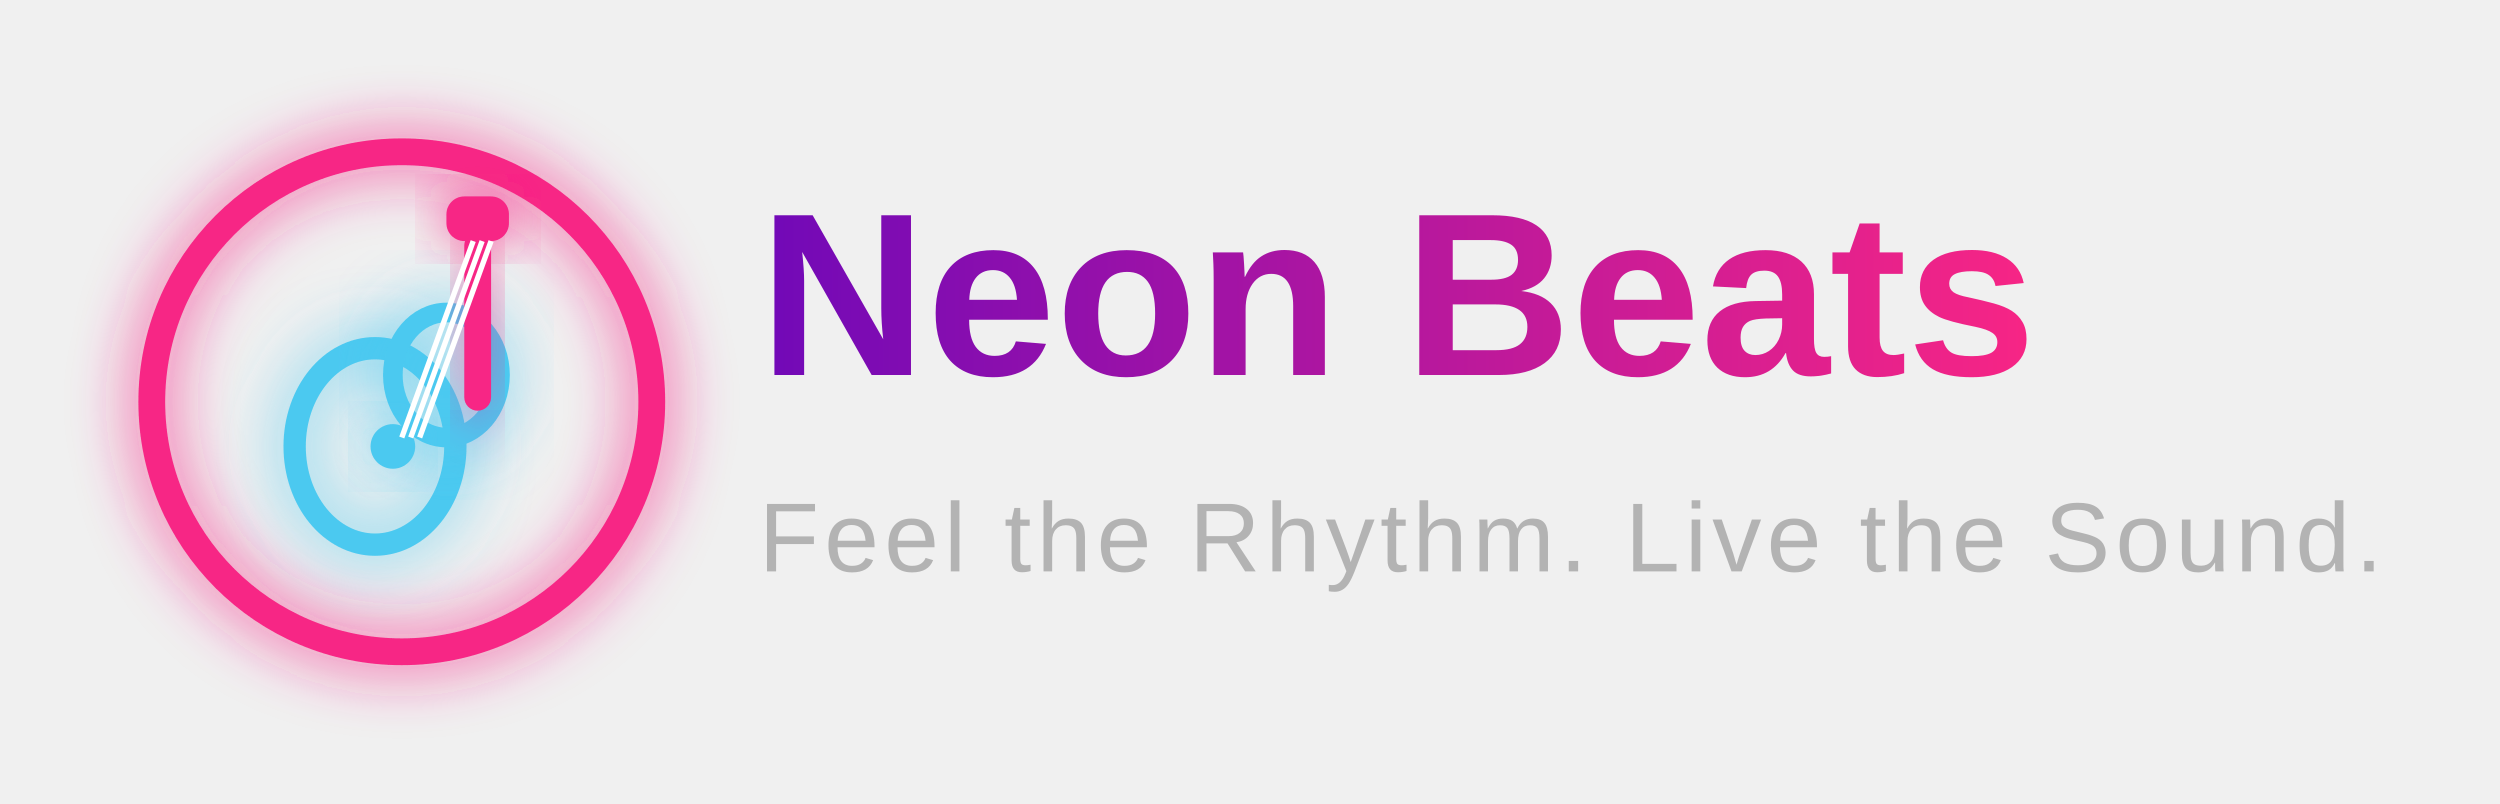
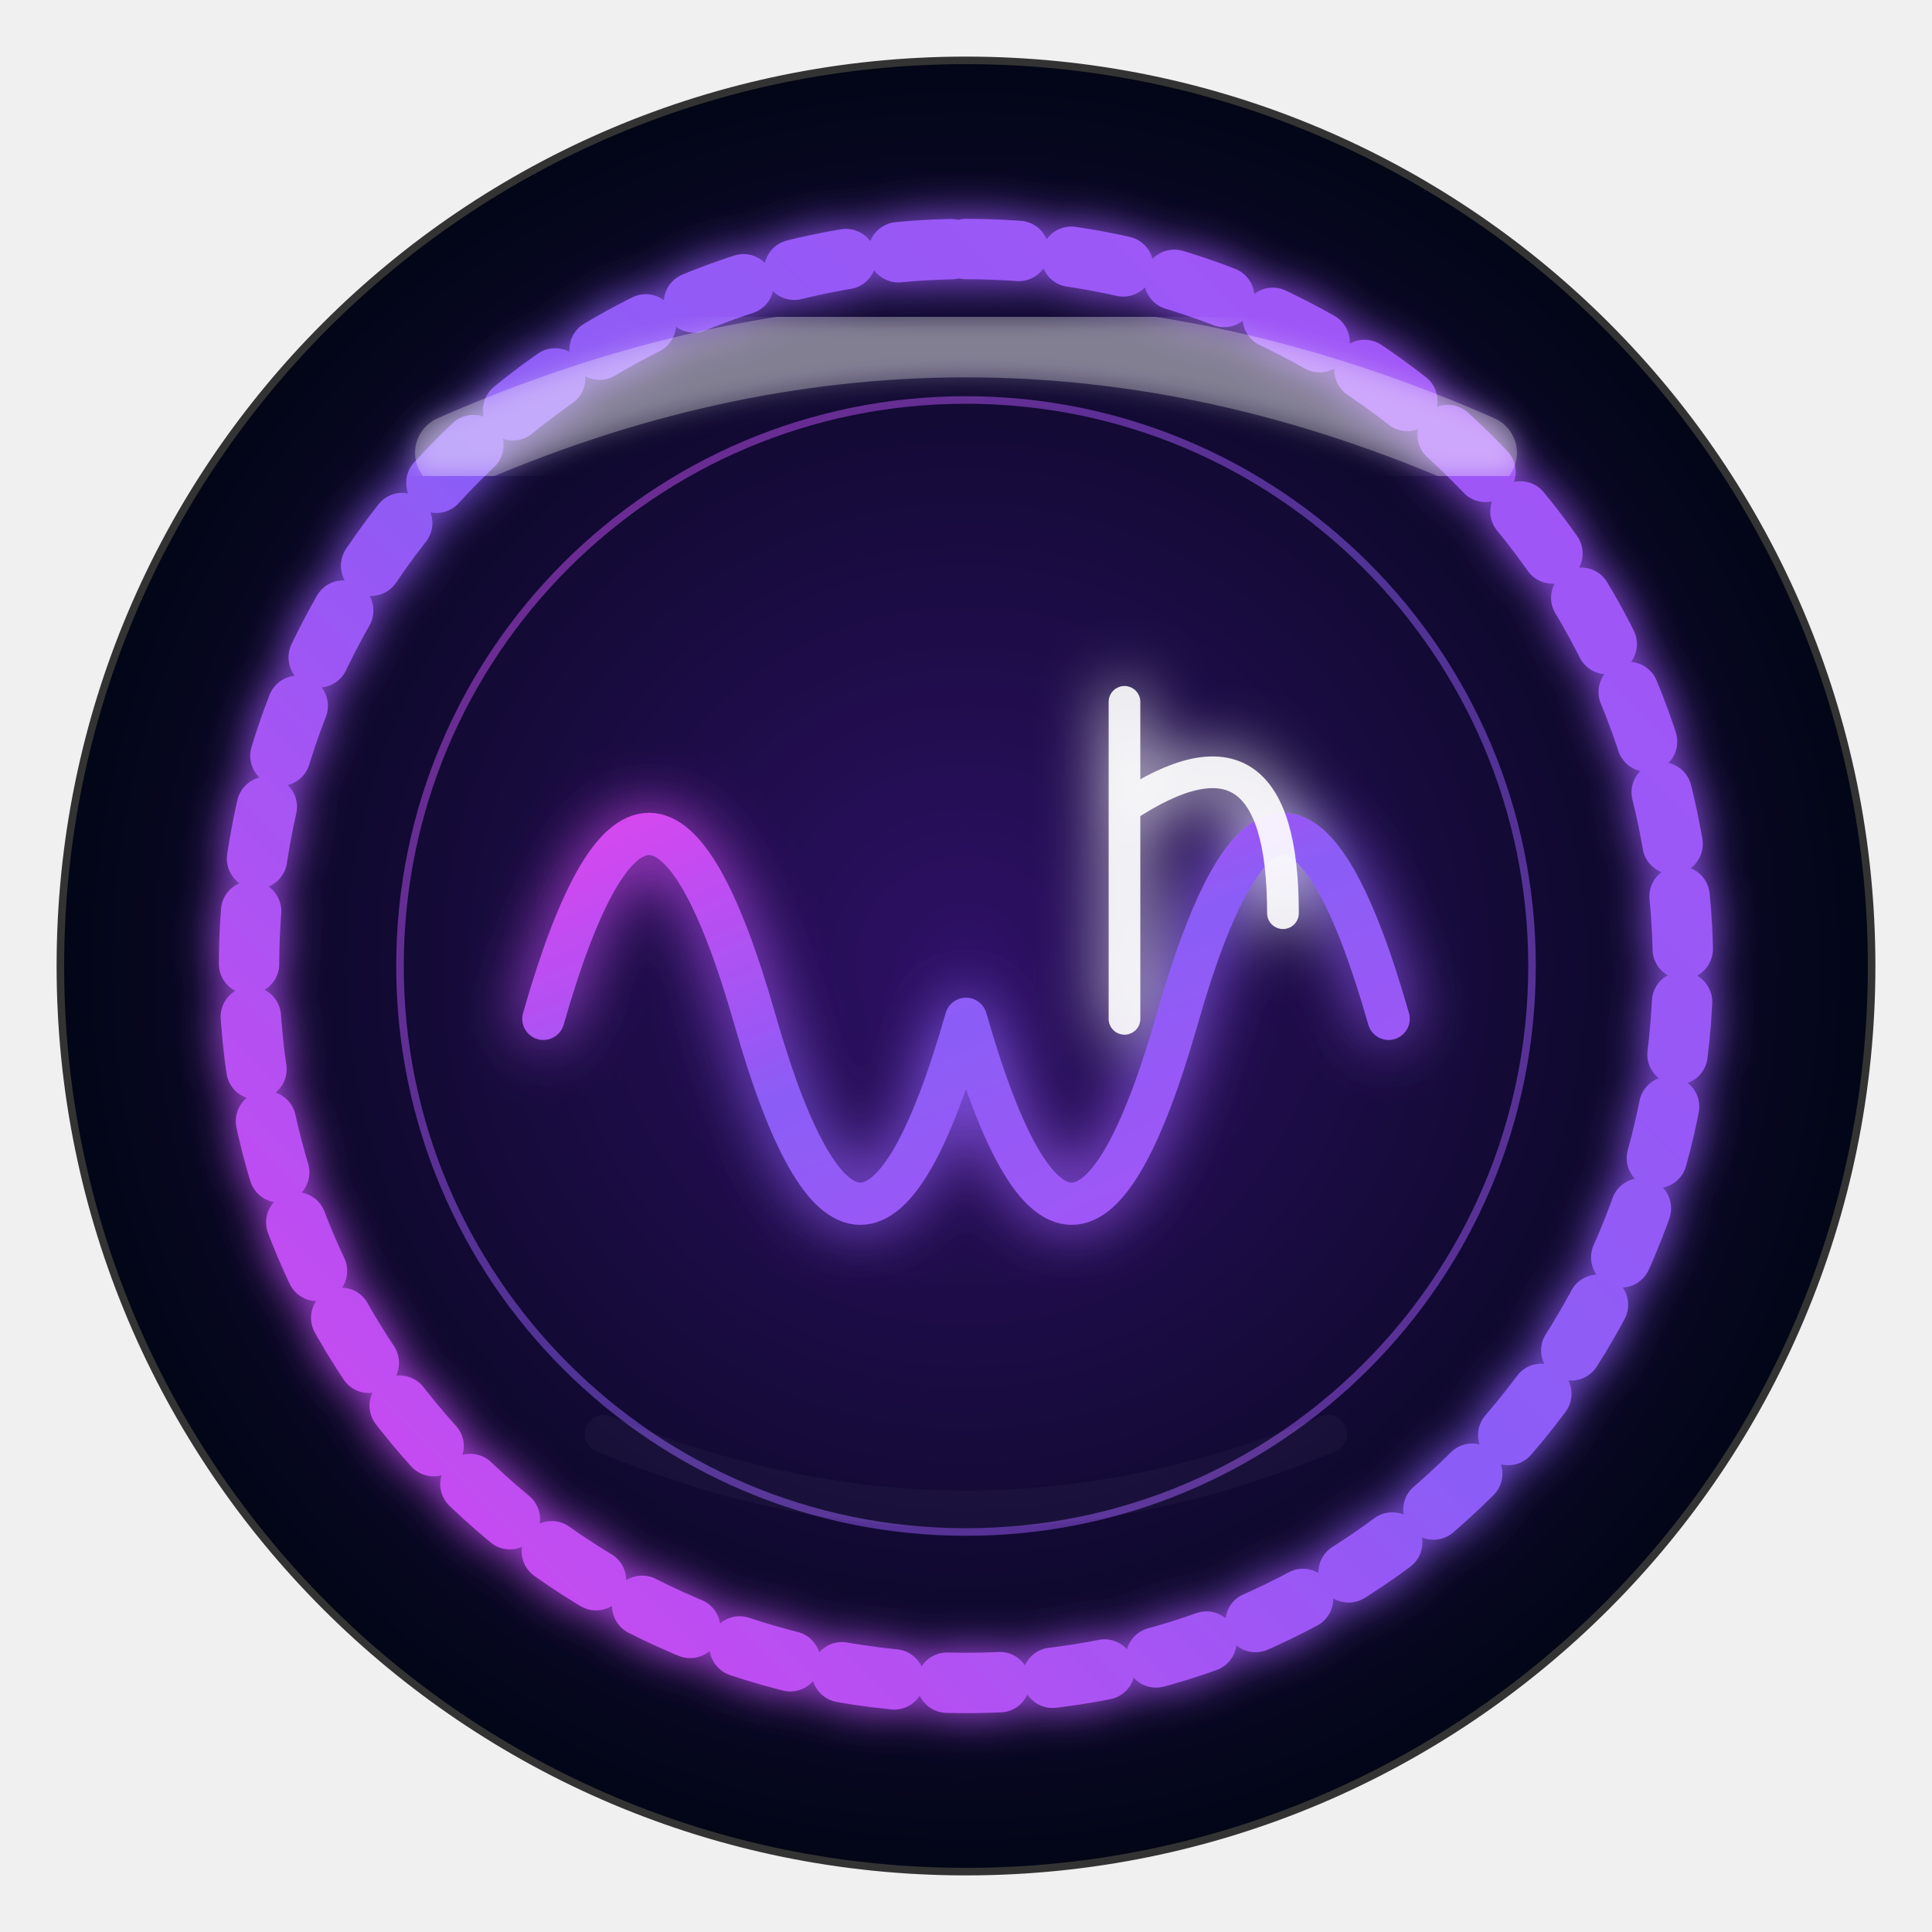
- <svg xmlns="http://www.w3.org/2000/svg" width="280" height="90" viewBox="0 0 280 90" role="img" aria-label="Neon Beats Logo">
+ <svg xmlns="http://www.w3.org/2000/svg" viewBox="0 0 512 512">
  <defs>
+     <linearGradient id="neonGrad" x1="0%" y1="0%" x2="100%" y2="100%">
+       <stop offset="0%" style="stop-color:#d946ef;stop-opacity:1" />
+       <stop offset="50%" style="stop-color:#8b5cf6;stop-opacity:1" />
+       <stop offset="100%" style="stop-color:#a855f7;stop-opacity:1" />
+     </linearGradient>
+     <radialGradient id="darkOrb" cx="50%" cy="50%" r="50%" fx="50%" fy="50%">
+       <stop offset="0%" style="stop-color:#2e1065;stop-opacity:1" />
+       <stop offset="100%" style="stop-color:#020617;stop-opacity:1" />
+     </radialGradient>
    <filter id="neonGlow" x="-50%" y="-50%" width="200%" height="200%">
-       <feGaussianBlur stdDeviation="3.5" result="blur" />
+       <feGaussianBlur stdDeviation="6" result="coloredBlur" />
      <feMerge>
-         <feMergeNode in="blur" />
+         <feMergeNode in="coloredBlur" />
        <feMergeNode in="SourceGraphic" />
      </feMerge>
    </filter>
-     <linearGradient id="brandGradient" x1="0%" y1="0%" x2="100%" y2="0%">
-       <stop offset="0%" stop-color="#7209b7" />
-       <stop offset="100%" stop-color="#f72585" />
-     </linearGradient>
+     <filter id="glassShine" x="-20%" y="-20%" width="140%" height="140%">
+       <feGaussianBlur stdDeviation="3" result="blur" />
+       <feComposite in="SourceGraphic" in2="blur" operator="arithmetic" k1="0" k2="1" k3="1" k4="0" />
+     </filter>
  </defs>
-   <circle cx="45" cy="45" r="28" fill="none" stroke="#f72585" stroke-width="3" filter="url(#neonGlow)" />
-   <ellipse cx="42" cy="50" rx="9" ry="11" fill="none" stroke="#4cc9f0" stroke-width="2.5" filter="url(#neonGlow)" />
-   <ellipse cx="50" cy="42" rx="6" ry="7" fill="none" stroke="#4cc9f0" stroke-width="2.2" filter="url(#neonGlow)" />
-   <circle cx="44" cy="50" r="2.5" fill="#4cc9f0" filter="url(#neonGlow)" />
-   <rect x="52" y="26" width="3" height="20" rx="1.5" fill="#f72585" filter="url(#neonGlow)" />
-   <rect x="50" y="22" width="7" height="5" rx="2" fill="#f72585" filter="url(#neonGlow)" />
-   <line x1="53" y1="27" x2="45" y2="49" stroke="#ffffff" stroke-width="0.6" />
-   <line x1="54" y1="27" x2="46" y2="49" stroke="#ffffff" stroke-width="0.6" />
-   <line x1="55" y1="27" x2="47" y2="49" stroke="#ffffff" stroke-width="0.6" />
-   <text x="85" y="42" font-size="26" font-weight="700" fill="url(#brandGradient)" font-family="Segoe UI, Arial, sans-serif">
-     Neon Beats
-   </text>
-   <text x="85" y="64" font-size="11" fill="#b3b3b3" font-family="Segoe UI, Arial, sans-serif" letter-spacing="0.6">
-     Feel the Rhythm. Live the Sound.
-   </text>
+   <circle cx="256" cy="256" r="240" fill="url(#darkOrb)" stroke="#333" stroke-width="2" />
+   <circle cx="256" cy="256" r="190" fill="none" stroke="url(#neonGrad)" stroke-width="16" stroke-dasharray="14 14" stroke-linecap="round" filter="url(#neonGlow)" transform="rotate(-90 256 256)" />
+   <circle cx="256" cy="256" r="150" fill="none" stroke="url(#neonGrad)" stroke-width="2" opacity="0.5" />
+   <g transform="translate(256 256) scale(1.4)" filter="url(#neonGlow)">
+     <path d="M-70 10               Q -50 -60, -30 10               T 10 10               Q 30 80, 50 10               T 90 10" fill="none" stroke="url(#neonGrad)" stroke-width="8" stroke-linecap="round" stroke-linejoin="round" transform="translate(-10 0)" />
+     <path d="M30 -50 L30 10 M30 -30 Q 60 -50, 60 -10" stroke="#fff" stroke-width="6" fill="none" stroke-linecap="round" opacity="0.9" />
+   </g>
+   <path d="M120 120 Q 256 60 392 120" fill="none" stroke="rgba(255,255,255,0.4)" stroke-width="20" stroke-linecap="round" filter="url(#glassShine)" opacity="0.6" />
+   <path d="M160 380 Q 256 420 352 380" fill="none" stroke="rgba(255,255,255,0.1)" stroke-width="10" stroke-linecap="round" opacity="0.3" />
</svg>
